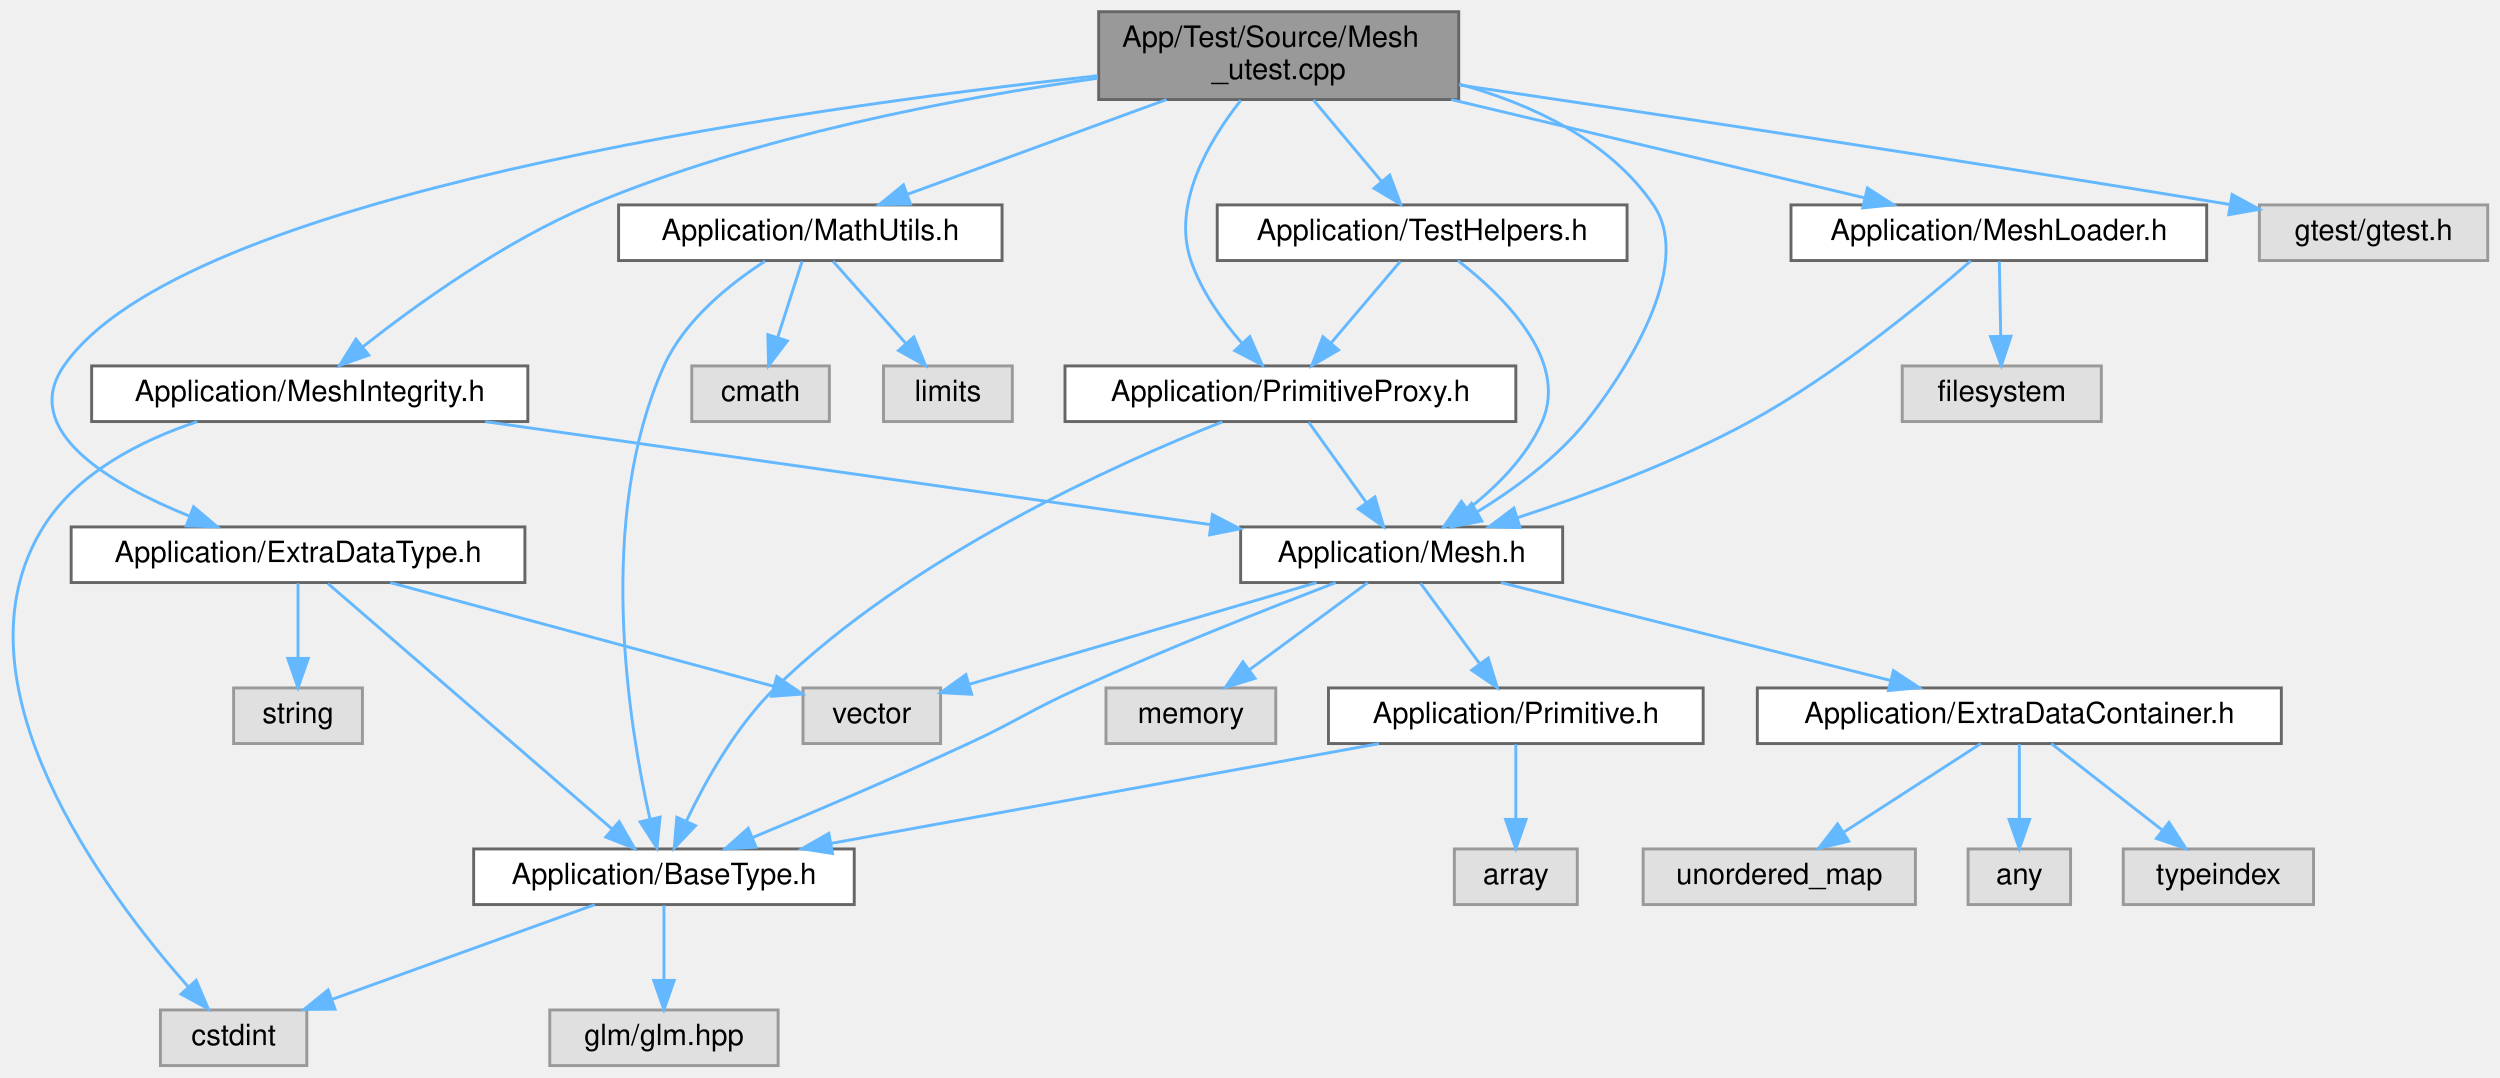
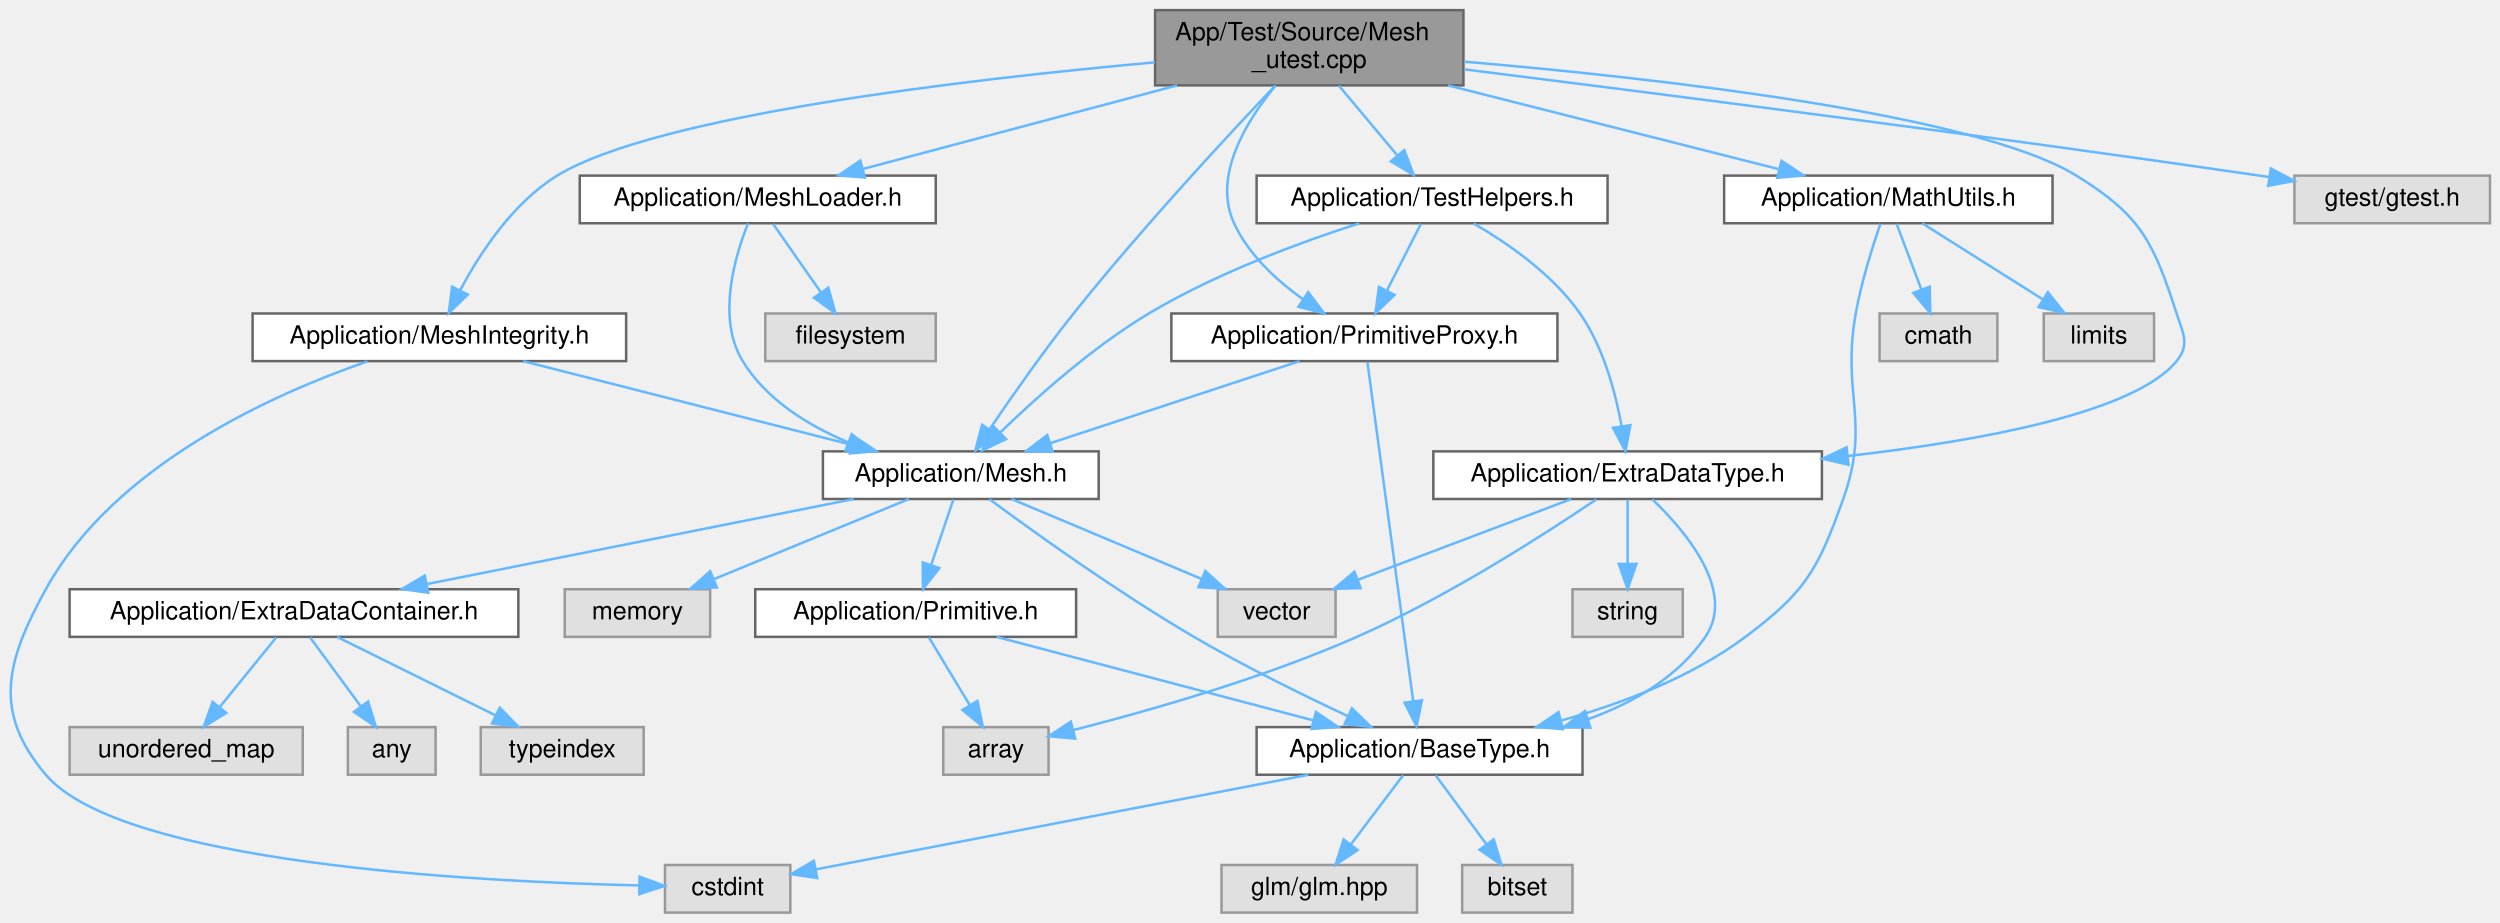
- <svg xmlns="http://www.w3.org/2000/svg" xmlns:xlink="http://www.w3.org/1999/xlink" width="854pt" height="368pt" viewBox="0.00 0.00 853.61 368.00">
+ <svg xmlns="http://www.w3.org/2000/svg" xmlns:xlink="http://www.w3.org/1999/xlink" width="997pt" height="368pt" viewBox="0.00 0.00 997.27 368.00">
  <g id="graph0" class="graph" transform="scale(1 1) rotate(0) translate(4 364)">
    <g id="Node000001" class="node">
      <g id="a_Node000001">
        <a xlink:title=" ">
-           <polygon fill="#999999" stroke="#666666" points="494.11,-360 371.11,-360 371.11,-330 494.11,-330 494.11,-360" />
-           <text text-anchor="start" x="379.11" y="-348" font-family="Helvetica,sans-Serif" font-size="10.00">App/Test/Source/Mesh</text>
-           <text text-anchor="middle" x="432.61" y="-337" font-family="Helvetica,sans-Serif" font-size="10.00">_utest.cpp</text>
+           <polygon fill="#999999" stroke="#666666" points="579.77,-360 456.77,-360 456.77,-330 579.77,-330 579.77,-360" />
+           <text text-anchor="start" x="464.77" y="-348" font-family="Helvetica,sans-Serif" font-size="10.00">App/Test/Source/Mesh</text>
+           <text text-anchor="middle" x="518.27" y="-337" font-family="Helvetica,sans-Serif" font-size="10.00">_utest.cpp</text>
        </a>
      </g>
    </g>
    <g id="Node000002" class="node">
      <g id="a_Node000002">
        <a xlink:href="ExtraDataType_8h.html" target="_top" xlink:title=" ">
-           <polygon fill="white" stroke="#666666" points="175.11,-184 20.11,-184 20.11,-165 175.11,-165 175.11,-184" />
-           <text text-anchor="middle" x="97.61" y="-172" font-family="Helvetica,sans-Serif" font-size="10.00">Application/ExtraDataType.h</text>
+           <polygon fill="white" stroke="#666666" points="722.77,-184 567.77,-184 567.77,-165 722.77,-165 722.77,-184" />
+           <text text-anchor="middle" x="645.27" y="-172" font-family="Helvetica,sans-Serif" font-size="10.00">Application/ExtraDataType.h</text>
        </a>
      </g>
    </g>
    <g id="edge1_Node000001_Node000002" class="edge">
      <g id="a_edge1_Node000001_Node000002">
        <a xlink:title=" ">
-           <path fill="none" stroke="#63b8ff" d="M370.8,-338.13C265.17,-326.61 57.42,-296.97 17.61,-239 2.48,-216.97 32.9,-198.87 60.47,-187.71" />
-           <polygon fill="#63b8ff" stroke="#63b8ff" points="61.94,-190.89 70.03,-184.05 59.44,-184.35 61.94,-190.89" />
-         </a>
-       </g>
-     </g>
-     <g id="Node000008" class="node">
-       <g id="a_Node000008">
+           <path fill="none" stroke="#63b8ff" d="M580.07,-339.46C657.36,-332.83 784.39,-318.56 824.27,-294 850.01,-278.15 854.92,-267.74 864.27,-239 866.88,-230.97 869.61,-226.54 864.27,-220 847.55,-199.54 786.61,-188.25 733.25,-182.17" />
+           <polygon fill="#63b8ff" stroke="#63b8ff" points="733.37,-178.66 723.05,-181.06 732.61,-185.62 733.37,-178.66" />
+         </a>
+       </g>
+     </g>
+     <g id="Node000010" class="node">
+       <g id="a_Node000010">
        <a xlink:href="MathUtils_8h.html" target="_top" xlink:title=" ">
-           <polygon fill="white" stroke="#666666" points="338.11,-294 207.11,-294 207.11,-275 338.11,-275 338.11,-294" />
-           <text text-anchor="middle" x="272.61" y="-282" font-family="Helvetica,sans-Serif" font-size="10.00">Application/MathUtils.h</text>
-         </a>
-       </g>
-     </g>
-     <g id="edge7_Node000001_Node000008" class="edge">
-       <g id="a_edge7_Node000001_Node000008">
-         <a xlink:title=" ">
-           <path fill="none" stroke="#63b8ff" d="M394.29,-329.99C367.35,-320.14 331.67,-307.1 305.92,-297.68" />
-           <polygon fill="#63b8ff" stroke="#63b8ff" points="306.83,-294.29 296.24,-294.14 304.43,-300.86 306.83,-294.29" />
-         </a>
-       </g>
-     </g>
-     <g id="Node000011" class="node">
-       <g id="a_Node000011">
+           <polygon fill="white" stroke="#666666" points="814.77,-294 683.77,-294 683.77,-275 814.77,-275 814.77,-294" />
+           <text text-anchor="middle" x="749.27" y="-282" font-family="Helvetica,sans-Serif" font-size="10.00">Application/MathUtils.h</text>
+         </a>
+       </g>
+     </g>
+     <g id="edge9_Node000001_Node000010" class="edge">
+       <g id="a_edge9_Node000001_Node000010">
+         <a xlink:title=" ">
+           <path fill="none" stroke="#63b8ff" d="M573.6,-329.99C613.98,-319.76 667.98,-306.09 705.41,-296.61" />
+           <polygon fill="#63b8ff" stroke="#63b8ff" points="706.66,-299.9 715.5,-294.05 704.94,-293.12 706.66,-299.9" />
+         </a>
+       </g>
+     </g>
+     <g id="Node000013" class="node">
+       <g id="a_Node000013">
        <a xlink:href="Mesh_8h.html" target="_top" xlink:title=" ">
-           <polygon fill="white" stroke="#666666" points="529.61,-184 419.61,-184 419.61,-165 529.61,-165 529.61,-184" />
-           <text text-anchor="middle" x="474.61" y="-172" font-family="Helvetica,sans-Serif" font-size="10.00">Application/Mesh.h</text>
-         </a>
-       </g>
-     </g>
-     <g id="edge11_Node000001_Node000011" class="edge">
-       <g id="a_edge11_Node000001_Node000011">
-         <a xlink:title=" ">
-           <path fill="none" stroke="#63b8ff" d="M494.24,-335.28C519.16,-328.39 545.54,-316.07 560.61,-294 575.16,-272.69 549.35,-234.64 537.61,-220 527.5,-207.39 512.91,-196.78 500.33,-189.08" />
-           <polygon fill="#63b8ff" stroke="#63b8ff" points="502.01,-186.01 491.6,-184.01 498.49,-192.06 502.01,-186.01" />
-         </a>
-       </g>
-     </g>
-     <g id="Node000019" class="node">
-       <g id="a_Node000019">
-         <a xlink:href="MeshIntegrity_8h.html" target="_top" xlink:title=" ">
-           <polygon fill="white" stroke="#666666" points="176.11,-239 27.11,-239 27.11,-220 176.11,-220 176.11,-239" />
-           <text text-anchor="middle" x="101.61" y="-227" font-family="Helvetica,sans-Serif" font-size="10.00">Application/MeshIntegrity.h</text>
-         </a>
-       </g>
-     </g>
-     <g id="edge22_Node000001_Node000019" class="edge">
-       <g id="a_edge22_Node000001_Node000019">
-         <a xlink:title=" ">
-           <path fill="none" stroke="#63b8ff" d="M370.84,-337.28C322.31,-330.5 253.77,-317.55 197.61,-294 168.18,-281.66 138.11,-260 119.65,-245.46" />
-           <polygon fill="#63b8ff" stroke="#63b8ff" points="121.78,-242.68 111.8,-239.15 117.4,-248.14 121.78,-242.68" />
+           <polygon fill="white" stroke="#666666" points="434.27,-184 324.27,-184 324.27,-165 434.27,-165 434.27,-184" />
+           <text text-anchor="middle" x="379.27" y="-172" font-family="Helvetica,sans-Serif" font-size="10.00">Application/Mesh.h</text>
+         </a>
+       </g>
+     </g>
+     <g id="edge13_Node000001_Node000013" class="edge">
+       <g id="a_edge13_Node000001_Node000013">
+         <a xlink:title=" ">
+           <path fill="none" stroke="#63b8ff" d="M504.66,-329.85C485.87,-310.09 451.28,-272.85 424.27,-239 412.2,-223.87 399.55,-205.79 390.75,-192.8" />
+           <polygon fill="#63b8ff" stroke="#63b8ff" points="393.56,-190.71 385.08,-184.36 387.75,-194.61 393.56,-190.71" />
        </a>
      </g>
    </g>
    <g id="Node000020" class="node">
      <g id="a_Node000020">
+         <a xlink:href="MeshIntegrity_8h.html" target="_top" xlink:title=" ">
+           <polygon fill="white" stroke="#666666" points="245.77,-239 96.77,-239 96.77,-220 245.77,-220 245.77,-239" />
+           <text text-anchor="middle" x="171.27" y="-227" font-family="Helvetica,sans-Serif" font-size="10.00">Application/MeshIntegrity.h</text>
+         </a>
+       </g>
+     </g>
+     <g id="edge24_Node000001_Node000020" class="edge">
+       <g id="a_edge24_Node000001_Node000020">
+         <a xlink:title=" ">
+           <path fill="none" stroke="#63b8ff" d="M456.73,-339.19C380.89,-332.34 257.28,-317.88 218.27,-294 200.59,-283.18 187.41,-263 179.57,-248.29" />
+           <polygon fill="#63b8ff" stroke="#63b8ff" points="182.61,-246.54 175.01,-239.16 176.35,-249.67 182.61,-246.54" />
+         </a>
+       </g>
+     </g>
+     <g id="Node000021" class="node">
+       <g id="a_Node000021">
        <a xlink:href="MeshLoader_8h.html" target="_top" xlink:title=" ">
-           <polygon fill="white" stroke="#666666" points="749.61,-294 607.61,-294 607.61,-275 749.61,-275 749.61,-294" />
-           <text text-anchor="middle" x="678.61" y="-282" font-family="Helvetica,sans-Serif" font-size="10.00">Application/MeshLoader.h</text>
-         </a>
-       </g>
-     </g>
-     <g id="edge25_Node000001_Node000020" class="edge">
-       <g id="a_edge25_Node000001_Node000020">
-         <a xlink:title=" ">
-           <path fill="none" stroke="#63b8ff" d="M491.53,-329.99C534.81,-319.7 592.78,-305.91 632.66,-296.43" />
-           <polygon fill="#63b8ff" stroke="#63b8ff" points="633.72,-299.77 642.64,-294.05 632.1,-292.96 633.72,-299.77" />
-         </a>
-       </g>
-     </g>
-     <g id="Node000022" class="node">
-       <g id="a_Node000022">
-         <a xlink:href="PrimitiveProxy_8h.html" target="_top" xlink:title=" ">
-           <polygon fill="white" stroke="#666666" points="513.61,-239 359.61,-239 359.61,-220 513.61,-220 513.61,-239" />
-           <text text-anchor="middle" x="436.61" y="-227" font-family="Helvetica,sans-Serif" font-size="10.00">Application/PrimitiveProxy.h</text>
-         </a>
-       </g>
-     </g>
-     <g id="edge28_Node000001_Node000022" class="edge">
-       <g id="a_edge28_Node000001_Node000022">
-         <a xlink:title=" ">
-           <path fill="none" stroke="#63b8ff" d="M419.67,-329.74C408.81,-315.98 396.04,-294.43 402.61,-275 406.17,-264.47 413.33,-254.48 420.16,-246.63" />
-           <polygon fill="#63b8ff" stroke="#63b8ff" points="422.74,-249.01 427,-239.31 417.62,-244.23 422.74,-249.01" />
+           <polygon fill="white" stroke="#666666" points="369.27,-294 227.27,-294 227.27,-275 369.27,-275 369.27,-294" />
+           <text text-anchor="middle" x="298.27" y="-282" font-family="Helvetica,sans-Serif" font-size="10.00">Application/MeshLoader.h</text>
+         </a>
+       </g>
+     </g>
+     <g id="edge27_Node000001_Node000021" class="edge">
+       <g id="a_edge27_Node000001_Node000021">
+         <a xlink:title=" ">
+           <path fill="none" stroke="#63b8ff" d="M465.58,-329.99C427.28,-319.8 376.13,-306.2 340.51,-296.73" />
+           <polygon fill="#63b8ff" stroke="#63b8ff" points="341,-293.24 330.44,-294.05 339.2,-300.01 341,-293.24" />
        </a>
      </g>
    </g>
    <g id="Node000023" class="node">
      <g id="a_Node000023">
-         <a xlink:href="TestHelpers_8h.html" target="_top" xlink:title=" ">
-           <polygon fill="white" stroke="#666666" points="551.61,-294 411.61,-294 411.61,-275 551.61,-275 551.61,-294" />
-           <text text-anchor="middle" x="481.61" y="-282" font-family="Helvetica,sans-Serif" font-size="10.00">Application/TestHelpers.h</text>
-         </a>
-       </g>
-     </g>
-     <g id="edge31_Node000001_Node000023" class="edge">
-       <g id="a_edge31_Node000001_Node000023">
-         <a xlink:title=" ">
-           <path fill="none" stroke="#63b8ff" d="M444.47,-329.84C451.51,-321.43 460.47,-310.74 467.82,-301.96" />
-           <polygon fill="#63b8ff" stroke="#63b8ff" points="470.53,-304.18 474.27,-294.27 465.16,-299.68 470.53,-304.18" />
+         <a xlink:href="PrimitiveProxy_8h.html" target="_top" xlink:title=" ">
+           <polygon fill="white" stroke="#666666" points="617.27,-239 463.27,-239 463.27,-220 617.27,-220 617.27,-239" />
+           <text text-anchor="middle" x="540.27" y="-227" font-family="Helvetica,sans-Serif" font-size="10.00">Application/PrimitiveProxy.h</text>
+         </a>
+       </g>
+     </g>
+     <g id="edge30_Node000001_Node000023" class="edge">
+       <g id="a_edge30_Node000001_Node000023">
+         <a xlink:title=" ">
+           <path fill="none" stroke="#63b8ff" d="M504.87,-329.91C493.26,-315.91 479.59,-293.87 488.27,-275 494.02,-262.52 505.18,-252.24 515.7,-244.71" />
+           <polygon fill="#63b8ff" stroke="#63b8ff" points="517.84,-247.49 524.24,-239.05 513.97,-241.65 517.84,-247.49" />
        </a>
      </g>
    </g>
    <g id="Node000024" class="node">
      <g id="a_Node000024">
-         <a xlink:title=" ">
-           <polygon fill="#e0e0e0" stroke="#999999" points="845.61,-294 767.61,-294 767.61,-275 845.61,-275 845.61,-294" />
-           <text text-anchor="middle" x="806.61" y="-282" font-family="Helvetica,sans-Serif" font-size="10.00">gtest/gtest.h</text>
-         </a>
-       </g>
-     </g>
-     <g id="edge34_Node000001_Node000024" class="edge">
-       <g id="a_edge34_Node000001_Node000024">
-         <a xlink:title=" ">
-           <path fill="none" stroke="#63b8ff" d="M494.26,-334.98C557.69,-325.6 659.62,-310.25 757.52,-294.15" />
-           <polygon fill="#63b8ff" stroke="#63b8ff" points="758.29,-297.57 767.59,-292.49 757.15,-290.66 758.29,-297.57" />
+         <a xlink:href="TestHelpers_8h.html" target="_top" xlink:title=" ">
+           <polygon fill="white" stroke="#666666" points="637.27,-294 497.27,-294 497.27,-275 637.27,-275 637.27,-294" />
+           <text text-anchor="middle" x="567.27" y="-282" font-family="Helvetica,sans-Serif" font-size="10.00">Application/TestHelpers.h</text>
+         </a>
+       </g>
+     </g>
+     <g id="edge33_Node000001_Node000024" class="edge">
+       <g id="a_edge33_Node000001_Node000024">
+         <a xlink:title=" ">
+           <path fill="none" stroke="#63b8ff" d="M530.13,-329.84C537.17,-321.43 546.13,-310.74 553.48,-301.96" />
+           <polygon fill="#63b8ff" stroke="#63b8ff" points="556.19,-304.18 559.93,-294.27 550.82,-299.68 556.19,-304.18" />
+         </a>
+       </g>
+     </g>
+     <g id="Node000025" class="node">
+       <g id="a_Node000025">
+         <a xlink:title=" ">
+           <polygon fill="#e0e0e0" stroke="#999999" points="989.27,-294 911.27,-294 911.27,-275 989.27,-275 989.27,-294" />
+           <text text-anchor="middle" x="950.27" y="-282" font-family="Helvetica,sans-Serif" font-size="10.00">gtest/gtest.h</text>
+         </a>
+       </g>
+     </g>
+     <g id="edge37_Node000001_Node000025" class="edge">
+       <g id="a_edge37_Node000001_Node000025">
+         <a xlink:title=" ">
+           <path fill="none" stroke="#63b8ff" d="M580.05,-336.39C655.13,-327.01 785.63,-310.31 897.27,-294 898.54,-293.81 899.83,-293.62 901.13,-293.43" />
+           <polygon fill="#63b8ff" stroke="#63b8ff" points="901.86,-296.86 911.22,-291.89 900.8,-289.94 901.86,-296.86" />
        </a>
      </g>
    </g>
    <g id="Node000003" class="node">
      <g id="a_Node000003">
        <a xlink:href="BaseType_8h.html" target="_top" xlink:title=" ">
-           <polygon fill="white" stroke="#666666" points="287.61,-74 157.61,-74 157.61,-55 287.61,-55 287.61,-74" />
-           <text text-anchor="middle" x="222.61" y="-62" font-family="Helvetica,sans-Serif" font-size="10.00">Application/BaseType.h</text>
+           <polygon fill="white" stroke="#666666" points="627.27,-74 497.27,-74 497.27,-55 627.27,-55 627.27,-74" />
+           <text text-anchor="middle" x="562.27" y="-62" font-family="Helvetica,sans-Serif" font-size="10.00">Application/BaseType.h</text>
        </a>
      </g>
    </g>
    <g id="edge2_Node000002_Node000003" class="edge">
      <g id="a_edge2_Node000002_Node000003">
        <a xlink:title=" ">
-           <path fill="none" stroke="#63b8ff" d="M107.84,-164.66C129.09,-146.3 178.26,-103.81 204.82,-80.87" />
-           <polygon fill="#63b8ff" stroke="#63b8ff" points="207.31,-83.34 212.59,-74.16 202.73,-78.05 207.31,-83.34" />
+           <path fill="none" stroke="#63b8ff" d="M655.14,-164.85C668.34,-152.22 688.73,-128.23 676.27,-110 665.3,-93.94 647.6,-83.68 629.38,-77.12" />
+           <polygon fill="#63b8ff" stroke="#63b8ff" points="630.43,-73.78 619.84,-74.01 628.27,-80.43 630.43,-73.78" />
+         </a>
+       </g>
+     </g>
+     <g id="Node000007" class="node">
+       <g id="a_Node000007">
+         <a xlink:title=" ">
+           <polygon fill="#e0e0e0" stroke="#999999" points="414.27,-74 372.27,-74 372.27,-55 414.27,-55 414.27,-74" />
+           <text text-anchor="middle" x="393.27" y="-62" font-family="Helvetica,sans-Serif" font-size="10.00">array</text>
+         </a>
+       </g>
+     </g>
+     <g id="edge6_Node000002_Node000007" class="edge">
+       <g id="a_edge6_Node000002_Node000007">
+         <a xlink:title=" ">
+           <path fill="none" stroke="#63b8ff" d="M632.82,-164.87C613.23,-151.61 573.69,-126.07 537.27,-110 499.58,-93.37 453.79,-80.36 424.11,-72.81" />
+           <polygon fill="#63b8ff" stroke="#63b8ff" points="424.88,-69.4 414.33,-70.37 423.18,-76.19 424.88,-69.4" />
+         </a>
+       </g>
+     </g>
+     <g id="Node000008" class="node">
+       <g id="a_Node000008">
+         <a xlink:title=" ">
+           <polygon fill="#e0e0e0" stroke="#999999" points="667.27,-129 623.27,-129 623.27,-110 667.27,-110 667.27,-129" />
+           <text text-anchor="middle" x="645.27" y="-117" font-family="Helvetica,sans-Serif" font-size="10.00">string</text>
+         </a>
+       </g>
+     </g>
+     <g id="edge7_Node000002_Node000008" class="edge">
+       <g id="a_edge7_Node000002_Node000008">
+         <a xlink:title=" ">
+           <path fill="none" stroke="#63b8ff" d="M645.27,-164.75C645.27,-157.8 645.27,-147.85 645.27,-139.13" />
+           <polygon fill="#63b8ff" stroke="#63b8ff" points="648.77,-139.09 645.27,-129.09 641.77,-139.09 648.77,-139.09" />
+         </a>
+       </g>
+     </g>
+     <g id="Node000009" class="node">
+       <g id="a_Node000009">
+         <a xlink:title=" ">
+           <polygon fill="#e0e0e0" stroke="#999999" points="528.77,-129 481.77,-129 481.77,-110 528.77,-110 528.77,-129" />
+           <text text-anchor="middle" x="505.27" y="-117" font-family="Helvetica,sans-Serif" font-size="10.00">vector</text>
+         </a>
+       </g>
+     </g>
+     <g id="edge8_Node000002_Node000009" class="edge">
+       <g id="a_edge8_Node000002_Node000009">
+         <a xlink:title=" ">
+           <path fill="none" stroke="#63b8ff" d="M622.78,-164.98C599.75,-156.27 563.73,-142.63 537.64,-132.75" />
+           <polygon fill="#63b8ff" stroke="#63b8ff" points="538.77,-129.44 528.17,-129.17 536.29,-135.98 538.77,-129.44" />
+         </a>
+       </g>
+     </g>
+     <g id="Node000004" class="node">
+       <g id="a_Node000004">
+         <a xlink:title=" ">
+           <polygon fill="#e0e0e0" stroke="#999999" points="561.27,-19 483.27,-19 483.27,0 561.27,0 561.27,-19" />
+           <text text-anchor="middle" x="522.27" y="-7" font-family="Helvetica,sans-Serif" font-size="10.00">glm/glm.hpp</text>
+         </a>
+       </g>
+     </g>
+     <g id="edge3_Node000003_Node000004" class="edge">
+       <g id="a_edge3_Node000003_Node000004">
+         <a xlink:title=" ">
+           <path fill="none" stroke="#63b8ff" d="M555.67,-54.75C550.02,-47.26 541.73,-36.28 534.82,-27.13" />
+           <polygon fill="#63b8ff" stroke="#63b8ff" points="537.57,-24.96 528.75,-19.09 531.98,-29.18 537.57,-24.96" />
+         </a>
+       </g>
+     </g>
+     <g id="Node000005" class="node">
+       <g id="a_Node000005">
+         <a xlink:title=" ">
+           <polygon fill="#e0e0e0" stroke="#999999" points="623.27,-19 579.27,-19 579.27,0 623.27,0 623.27,-19" />
+           <text text-anchor="middle" x="601.27" y="-7" font-family="Helvetica,sans-Serif" font-size="10.00">bitset</text>
+         </a>
+       </g>
+     </g>
+     <g id="edge4_Node000003_Node000005" class="edge">
+       <g id="a_edge4_Node000003_Node000005">
+         <a xlink:title=" ">
+           <path fill="none" stroke="#63b8ff" d="M568.71,-54.75C574.16,-47.34 582.14,-36.5 588.83,-27.41" />
+           <polygon fill="#63b8ff" stroke="#63b8ff" points="591.84,-29.22 594.95,-19.09 586.2,-25.07 591.84,-29.22" />
        </a>
      </g>
    </g>
    <g id="Node000006" class="node">
      <g id="a_Node000006">
        <a xlink:title=" ">
-           <polygon fill="#e0e0e0" stroke="#999999" points="119.61,-129 75.61,-129 75.61,-110 119.61,-110 119.61,-129" />
-           <text text-anchor="middle" x="97.61" y="-117" font-family="Helvetica,sans-Serif" font-size="10.00">string</text>
-         </a>
-       </g>
-     </g>
-     <g id="edge5_Node000002_Node000006" class="edge">
-       <g id="a_edge5_Node000002_Node000006">
-         <a xlink:title=" ">
-           <path fill="none" stroke="#63b8ff" d="M97.61,-164.75C97.61,-157.8 97.61,-147.85 97.61,-139.13" />
-           <polygon fill="#63b8ff" stroke="#63b8ff" points="101.11,-139.09 97.61,-129.09 94.11,-139.09 101.11,-139.09" />
-         </a>
-       </g>
-     </g>
-     <g id="Node000007" class="node">
-       <g id="a_Node000007">
-         <a xlink:title=" ">
-           <polygon fill="#e0e0e0" stroke="#999999" points="317.11,-129 270.11,-129 270.11,-110 317.11,-110 317.11,-129" />
-           <text text-anchor="middle" x="293.61" y="-117" font-family="Helvetica,sans-Serif" font-size="10.00">vector</text>
-         </a>
-       </g>
-     </g>
-     <g id="edge6_Node000002_Node000007" class="edge">
-       <g id="a_edge6_Node000002_Node000007">
-         <a xlink:title=" ">
-           <path fill="none" stroke="#63b8ff" d="M129.1,-164.98C165.01,-155.28 223.46,-139.47 260.16,-129.54" />
-           <polygon fill="#63b8ff" stroke="#63b8ff" points="261.16,-132.9 269.9,-126.91 259.33,-126.14 261.16,-132.9" />
-         </a>
-       </g>
-     </g>
-     <g id="Node000004" class="node">
-       <g id="a_Node000004">
-         <a xlink:title=" ">
-           <polygon fill="#e0e0e0" stroke="#999999" points="261.61,-19 183.61,-19 183.61,0 261.61,0 261.61,-19" />
-           <text text-anchor="middle" x="222.61" y="-7" font-family="Helvetica,sans-Serif" font-size="10.00">glm/glm.hpp</text>
-         </a>
-       </g>
-     </g>
-     <g id="edge3_Node000003_Node000004" class="edge">
-       <g id="a_edge3_Node000003_Node000004">
-         <a xlink:title=" ">
-           <path fill="none" stroke="#63b8ff" d="M222.61,-54.75C222.61,-47.8 222.61,-37.85 222.61,-29.13" />
-           <polygon fill="#63b8ff" stroke="#63b8ff" points="226.11,-29.09 222.61,-19.09 219.11,-29.09 226.11,-29.09" />
-         </a>
-       </g>
-     </g>
-     <g id="Node000005" class="node">
-       <g id="a_Node000005">
-         <a xlink:title=" ">
-           <polygon fill="#e0e0e0" stroke="#999999" points="100.61,-19 50.61,-19 50.61,0 100.61,0 100.61,-19" />
-           <text text-anchor="middle" x="75.61" y="-7" font-family="Helvetica,sans-Serif" font-size="10.00">cstdint</text>
-         </a>
-       </g>
-     </g>
-     <g id="edge4_Node000003_Node000005" class="edge">
-       <g id="a_edge4_Node000003_Node000005">
-         <a xlink:title=" ">
-           <path fill="none" stroke="#63b8ff" d="M198.99,-54.98C174.7,-46.23 136.66,-32.51 109.23,-22.62" />
-           <polygon fill="#63b8ff" stroke="#63b8ff" points="110.25,-19.27 99.66,-19.17 107.88,-25.85 110.25,-19.27" />
-         </a>
-       </g>
-     </g>
-     <g id="edge8_Node000008_Node000003" class="edge">
-       <g id="a_edge8_Node000008_Node000003">
-         <a xlink:title=" ">
-           <path fill="none" stroke="#63b8ff" d="M257.18,-274.8C245.26,-267.11 229.65,-254.69 222.61,-239 199.33,-187.13 210.38,-117.43 217.79,-84.39" />
-           <polygon fill="#63b8ff" stroke="#63b8ff" points="221.28,-84.86 220.2,-74.32 214.47,-83.24 221.28,-84.86" />
-         </a>
-       </g>
-     </g>
-     <g id="Node000009" class="node">
-       <g id="a_Node000009">
-         <a xlink:title=" ">
-           <polygon fill="#e0e0e0" stroke="#999999" points="279.11,-239 232.11,-239 232.11,-220 279.11,-220 279.11,-239" />
-           <text text-anchor="middle" x="255.61" y="-227" font-family="Helvetica,sans-Serif" font-size="10.00">cmath</text>
-         </a>
-       </g>
-     </g>
-     <g id="edge9_Node000008_Node000009" class="edge">
-       <g id="a_edge9_Node000008_Node000009">
-         <a xlink:title=" ">
-           <path fill="none" stroke="#63b8ff" d="M269.8,-274.75C267.55,-267.72 264.31,-257.62 261.49,-248.84" />
-           <polygon fill="#63b8ff" stroke="#63b8ff" points="264.75,-247.54 258.36,-239.09 258.09,-249.68 264.75,-247.54" />
-         </a>
-       </g>
-     </g>
-     <g id="Node000010" class="node">
-       <g id="a_Node000010">
-         <a xlink:title=" ">
-           <polygon fill="#e0e0e0" stroke="#999999" points="341.61,-239 297.61,-239 297.61,-220 341.61,-220 341.61,-239" />
-           <text text-anchor="middle" x="319.61" y="-227" font-family="Helvetica,sans-Serif" font-size="10.00">limits</text>
-         </a>
-       </g>
-     </g>
-     <g id="edge10_Node000008_Node000010" class="edge">
-       <g id="a_edge10_Node000008_Node000010">
-         <a xlink:title=" ">
-           <path fill="none" stroke="#63b8ff" d="M280.37,-274.75C287.08,-267.18 296.95,-256.05 305.11,-246.84" />
-           <polygon fill="#63b8ff" stroke="#63b8ff" points="307.98,-248.89 311.99,-239.09 302.74,-244.25 307.98,-248.89" />
-         </a>
-       </g>
-     </g>
-     <g id="edge12_Node000011_Node000003" class="edge">
-       <g id="a_edge12_Node000011_Node000003">
-         <a xlink:title=" ">
-           <path fill="none" stroke="#63b8ff" d="M452.06,-164.98C429.67,-156.38 394.46,-142.48 364.61,-129 347.4,-121.23 343.74,-117.94 326.61,-110 302,-98.59 273.67,-86.54 252.8,-77.86" />
-           <polygon fill="#63b8ff" stroke="#63b8ff" points="254.07,-74.6 243.49,-74.01 251.39,-81.07 254.07,-74.6" />
-         </a>
-       </g>
-     </g>
-     <g id="edge21_Node000011_Node000007" class="edge">
-       <g id="a_edge21_Node000011_Node000007">
-         <a xlink:title=" ">
-           <path fill="none" stroke="#63b8ff" d="M445.53,-164.98C413.2,-155.52 361.07,-140.25 327.07,-130.3" />
-           <polygon fill="#63b8ff" stroke="#63b8ff" points="327.72,-126.84 317.14,-127.39 325.75,-133.56 327.72,-126.84" />
+           <polygon fill="#e0e0e0" stroke="#999999" points="311.27,-19 261.27,-19 261.27,0 311.27,0 311.27,-19" />
+           <text text-anchor="middle" x="286.27" y="-7" font-family="Helvetica,sans-Serif" font-size="10.00">cstdint</text>
+         </a>
+       </g>
+     </g>
+     <g id="edge5_Node000003_Node000006" class="edge">
+       <g id="a_edge5_Node000003_Node000006">
+         <a xlink:title=" ">
+           <path fill="none" stroke="#63b8ff" d="M517.93,-54.98C463.3,-44.49 371.6,-26.88 321.52,-17.27" />
+           <polygon fill="#63b8ff" stroke="#63b8ff" points="321.98,-13.79 311.5,-15.34 320.66,-20.67 321.98,-13.79" />
+         </a>
+       </g>
+     </g>
+     <g id="edge10_Node000010_Node000003" class="edge">
+       <g id="a_edge10_Node000010_Node000003">
+         <a xlink:title=" ">
+           <path fill="none" stroke="#63b8ff" d="M746.11,-274.77C743.04,-265.89 738.52,-251.68 736.27,-239 730.5,-206.54 742.33,-196.05 731.27,-165 721.22,-136.77 716.27,-127.94 692.27,-110 670.78,-93.93 643.07,-83.39 618.76,-76.63" />
+           <polygon fill="#63b8ff" stroke="#63b8ff" points="619.49,-73.2 608.93,-74.04 617.71,-79.97 619.49,-73.2" />
+         </a>
+       </g>
+     </g>
+     <g id="Node000011" class="node">
+       <g id="a_Node000011">
+         <a xlink:title=" ">
+           <polygon fill="#e0e0e0" stroke="#999999" points="792.77,-239 745.77,-239 745.77,-220 792.77,-220 792.77,-239" />
+           <text text-anchor="middle" x="769.27" y="-227" font-family="Helvetica,sans-Serif" font-size="10.00">cmath</text>
+         </a>
+       </g>
+     </g>
+     <g id="edge11_Node000010_Node000011" class="edge">
+       <g id="a_edge11_Node000010_Node000011">
+         <a xlink:title=" ">
+           <path fill="none" stroke="#63b8ff" d="M752.57,-274.75C755.25,-267.65 759.12,-257.4 762.46,-248.56" />
+           <polygon fill="#63b8ff" stroke="#63b8ff" points="765.77,-249.68 766.03,-239.09 759.22,-247.21 765.77,-249.68" />
        </a>
      </g>
    </g>
    <g id="Node000012" class="node">
      <g id="a_Node000012">
+         <a xlink:title=" ">
+           <polygon fill="#e0e0e0" stroke="#999999" points="855.27,-239 811.27,-239 811.27,-220 855.27,-220 855.27,-239" />
+           <text text-anchor="middle" x="833.27" y="-227" font-family="Helvetica,sans-Serif" font-size="10.00">limits</text>
+         </a>
+       </g>
+     </g>
+     <g id="edge12_Node000010_Node000012" class="edge">
+       <g id="a_edge12_Node000010_Node000012">
+         <a xlink:title=" ">
+           <path fill="none" stroke="#63b8ff" d="M762.77,-274.98C775.67,-266.84 795.37,-254.41 810.67,-244.76" />
+           <polygon fill="#63b8ff" stroke="#63b8ff" points="812.94,-247.47 819.53,-239.17 809.2,-241.55 812.94,-247.47" />
+         </a>
+       </g>
+     </g>
+     <g id="edge14_Node000013_Node000003" class="edge">
+       <g id="a_edge14_Node000013_Node000003">
+         <a xlink:title=" ">
+           <path fill="none" stroke="#63b8ff" d="M390.68,-164.94C407.88,-152.21 441.72,-127.86 472.27,-110 492.2,-98.34 515.61,-86.84 533.55,-78.44" />
+           <polygon fill="#63b8ff" stroke="#63b8ff" points="535.29,-81.49 542.9,-74.12 532.36,-75.14 535.29,-81.49" />
+         </a>
+       </g>
+     </g>
+     <g id="edge23_Node000013_Node000009" class="edge">
+       <g id="a_edge23_Node000013_Node000009">
+         <a xlink:title=" ">
+           <path fill="none" stroke="#63b8ff" d="M399.52,-164.98C419.97,-156.38 451.8,-142.99 475.2,-133.15" />
+           <polygon fill="#63b8ff" stroke="#63b8ff" points="476.8,-136.27 484.66,-129.17 474.08,-129.82 476.8,-136.27" />
+         </a>
+       </g>
+     </g>
+     <g id="Node000014" class="node">
+       <g id="a_Node000014">
        <a xlink:href="ExtraDataContainer_8h.html" target="_top" xlink:title=" ">
-           <polygon fill="white" stroke="#666666" points="775.11,-129 596.11,-129 596.11,-110 775.11,-110 775.11,-129" />
-           <text text-anchor="middle" x="685.61" y="-117" font-family="Helvetica,sans-Serif" font-size="10.00">Application/ExtraDataContainer.h</text>
-         </a>
-       </g>
-     </g>
-     <g id="edge13_Node000011_Node000012" class="edge">
-       <g id="a_edge13_Node000011_Node000012">
-         <a xlink:title=" ">
-           <path fill="none" stroke="#63b8ff" d="M508.51,-164.98C544.62,-155.91 601.93,-141.52 641.53,-131.57" />
-           <polygon fill="#63b8ff" stroke="#63b8ff" points="642.6,-134.91 651.44,-129.08 640.89,-128.12 642.6,-134.91" />
+           <polygon fill="white" stroke="#666666" points="202.77,-129 23.77,-129 23.77,-110 202.77,-110 202.77,-129" />
+           <text text-anchor="middle" x="113.27" y="-117" font-family="Helvetica,sans-Serif" font-size="10.00">Application/ExtraDataContainer.h</text>
+         </a>
+       </g>
+     </g>
+     <g id="edge15_Node000013_Node000014" class="edge">
+       <g id="a_edge15_Node000013_Node000014">
+         <a xlink:title=" ">
+           <path fill="none" stroke="#63b8ff" d="M336.53,-164.98C290.23,-155.76 216.3,-141.03 166.32,-131.07" />
+           <polygon fill="#63b8ff" stroke="#63b8ff" points="166.83,-127.6 156.34,-129.08 165.47,-134.47 166.83,-127.6" />
+         </a>
+       </g>
+     </g>
+     <g id="Node000018" class="node">
+       <g id="a_Node000018">
+         <a xlink:href="Primitive_8h.html" target="_top" xlink:title=" ">
+           <polygon fill="white" stroke="#666666" points="425.27,-129 297.27,-129 297.27,-110 425.27,-110 425.27,-129" />
+           <text text-anchor="middle" x="361.27" y="-117" font-family="Helvetica,sans-Serif" font-size="10.00">Application/Primitive.h</text>
+         </a>
+       </g>
+     </g>
+     <g id="edge19_Node000013_Node000018" class="edge">
+       <g id="a_edge19_Node000013_Node000018">
+         <a xlink:title=" ">
+           <path fill="none" stroke="#63b8ff" d="M376.3,-164.75C373.91,-157.72 370.48,-147.62 367.5,-138.84" />
+           <polygon fill="#63b8ff" stroke="#63b8ff" points="370.72,-137.43 364.19,-129.09 364.09,-139.68 370.72,-137.43" />
+         </a>
+       </g>
+     </g>
+     <g id="Node000019" class="node">
+       <g id="a_Node000019">
+         <a xlink:title=" ">
+           <polygon fill="#e0e0e0" stroke="#999999" points="279.27,-129 221.27,-129 221.27,-110 279.27,-110 279.27,-129" />
+           <text text-anchor="middle" x="250.27" y="-117" font-family="Helvetica,sans-Serif" font-size="10.00">memory</text>
+         </a>
+       </g>
+     </g>
+     <g id="edge22_Node000013_Node000019" class="edge">
+       <g id="a_edge22_Node000013_Node000019">
+         <a xlink:title=" ">
+           <path fill="none" stroke="#63b8ff" d="M358.55,-164.98C337.51,-156.34 304.72,-142.87 280.73,-133.02" />
+           <polygon fill="#63b8ff" stroke="#63b8ff" points="281.95,-129.73 271.37,-129.17 279.29,-136.21 281.95,-129.73" />
+         </a>
+       </g>
+     </g>
+     <g id="Node000015" class="node">
+       <g id="a_Node000015">
+         <a xlink:title=" ">
+           <polygon fill="#e0e0e0" stroke="#999999" points="169.77,-74 134.77,-74 134.77,-55 169.77,-55 169.77,-74" />
+           <text text-anchor="middle" x="152.27" y="-62" font-family="Helvetica,sans-Serif" font-size="10.00">any</text>
+         </a>
+       </g>
+     </g>
+     <g id="edge16_Node000014_Node000015" class="edge">
+       <g id="a_edge16_Node000014_Node000015">
+         <a xlink:title=" ">
+           <path fill="none" stroke="#63b8ff" d="M119.71,-109.75C125.16,-102.34 133.14,-91.5 139.83,-82.41" />
+           <polygon fill="#63b8ff" stroke="#63b8ff" points="142.84,-84.22 145.95,-74.09 137.2,-80.07 142.84,-84.22" />
        </a>
      </g>
    </g>
    <g id="Node000016" class="node">
      <g id="a_Node000016">
-         <a xlink:href="Primitive_8h.html" target="_top" xlink:title=" ">
-           <polygon fill="white" stroke="#666666" points="577.61,-129 449.61,-129 449.61,-110 577.61,-110 577.61,-129" />
-           <text text-anchor="middle" x="513.61" y="-117" font-family="Helvetica,sans-Serif" font-size="10.00">Application/Primitive.h</text>
-         </a>
-       </g>
-     </g>
-     <g id="edge17_Node000011_Node000016" class="edge">
-       <g id="a_edge17_Node000011_Node000016">
-         <a xlink:title=" ">
-           <path fill="none" stroke="#63b8ff" d="M481.05,-164.75C486.5,-157.34 494.47,-146.5 501.17,-137.41" />
-           <polygon fill="#63b8ff" stroke="#63b8ff" points="504.18,-139.22 507.29,-129.09 498.54,-135.07 504.18,-139.22" />
-         </a>
-       </g>
-     </g>
-     <g id="Node000018" class="node">
-       <g id="a_Node000018">
-         <a xlink:title=" ">
-           <polygon fill="#e0e0e0" stroke="#999999" points="431.61,-129 373.61,-129 373.61,-110 431.61,-110 431.61,-129" />
-           <text text-anchor="middle" x="402.61" y="-117" font-family="Helvetica,sans-Serif" font-size="10.00">memory</text>
-         </a>
-       </g>
-     </g>
-     <g id="edge20_Node000011_Node000018" class="edge">
-       <g id="a_edge20_Node000011_Node000018">
-         <a xlink:title=" ">
-           <path fill="none" stroke="#63b8ff" d="M463.04,-164.98C452.19,-157 435.73,-144.88 422.73,-135.31" />
-           <polygon fill="#63b8ff" stroke="#63b8ff" points="424.52,-132.28 414.39,-129.17 420.37,-137.92 424.52,-132.28" />
-         </a>
-       </g>
-     </g>
-     <g id="Node000013" class="node">
-       <g id="a_Node000013">
-         <a xlink:title=" ">
-           <polygon fill="#e0e0e0" stroke="#999999" points="703.11,-74 668.11,-74 668.11,-55 703.11,-55 703.11,-74" />
-           <text text-anchor="middle" x="685.61" y="-62" font-family="Helvetica,sans-Serif" font-size="10.00">any</text>
-         </a>
-       </g>
-     </g>
-     <g id="edge14_Node000012_Node000013" class="edge">
-       <g id="a_edge14_Node000012_Node000013">
-         <a xlink:title=" ">
-           <path fill="none" stroke="#63b8ff" d="M685.61,-109.75C685.61,-102.8 685.61,-92.85 685.61,-84.13" />
-           <polygon fill="#63b8ff" stroke="#63b8ff" points="689.11,-84.09 685.61,-74.09 682.11,-84.09 689.11,-84.09" />
-         </a>
-       </g>
-     </g>
-     <g id="Node000014" class="node">
-       <g id="a_Node000014">
-         <a xlink:title=" ">
-           <polygon fill="#e0e0e0" stroke="#999999" points="786.11,-74 721.11,-74 721.11,-55 786.11,-55 786.11,-74" />
-           <text text-anchor="middle" x="753.61" y="-62" font-family="Helvetica,sans-Serif" font-size="10.00">typeindex</text>
-         </a>
-       </g>
-     </g>
-     <g id="edge15_Node000012_Node000014" class="edge">
-       <g id="a_edge15_Node000012_Node000014">
-         <a xlink:title=" ">
-           <path fill="none" stroke="#63b8ff" d="M696.53,-109.98C706.69,-102.07 722.03,-90.11 734.25,-80.58" />
-           <polygon fill="#63b8ff" stroke="#63b8ff" points="736.75,-83.08 742.48,-74.17 732.45,-77.56 736.75,-83.08" />
-         </a>
-       </g>
-     </g>
-     <g id="Node000015" class="node">
-       <g id="a_Node000015">
-         <a xlink:title=" ">
-           <polygon fill="#e0e0e0" stroke="#999999" points="650.11,-74 557.11,-74 557.11,-55 650.11,-55 650.11,-74" />
-           <text text-anchor="middle" x="603.61" y="-62" font-family="Helvetica,sans-Serif" font-size="10.00">unordered_map</text>
-         </a>
-       </g>
-     </g>
-     <g id="edge16_Node000012_Node000015" class="edge">
-       <g id="a_edge16_Node000012_Node000015">
-         <a xlink:title=" ">
-           <path fill="none" stroke="#63b8ff" d="M672.43,-109.98C659.84,-101.84 640.6,-89.41 625.67,-79.76" />
-           <polygon fill="#63b8ff" stroke="#63b8ff" points="627.32,-76.66 617.02,-74.17 623.52,-82.54 627.32,-76.66" />
-         </a>
-       </g>
-     </g>
-     <g id="edge18_Node000016_Node000003" class="edge">
-       <g id="a_edge18_Node000016_Node000003">
-         <a xlink:title=" ">
-           <path fill="none" stroke="#63b8ff" d="M466.85,-109.98C415.88,-100.7 334.3,-85.84 279.61,-75.88" />
-           <polygon fill="#63b8ff" stroke="#63b8ff" points="280.2,-72.43 269.73,-74.08 278.94,-79.32 280.2,-72.43" />
+         <a xlink:title=" ">
+           <polygon fill="#e0e0e0" stroke="#999999" points="252.77,-74 187.77,-74 187.77,-55 252.77,-55 252.77,-74" />
+           <text text-anchor="middle" x="220.27" y="-62" font-family="Helvetica,sans-Serif" font-size="10.00">typeindex</text>
+         </a>
+       </g>
+     </g>
+     <g id="edge17_Node000014_Node000016" class="edge">
+       <g id="a_edge17_Node000014_Node000016">
+         <a xlink:title=" ">
+           <path fill="none" stroke="#63b8ff" d="M130.46,-109.98C147.52,-101.54 173.9,-88.47 193.67,-78.68" />
+           <polygon fill="#63b8ff" stroke="#63b8ff" points="195.36,-81.75 202.77,-74.17 192.25,-75.47 195.36,-81.75" />
        </a>
      </g>
    </g>
    <g id="Node000017" class="node">
      <g id="a_Node000017">
        <a xlink:title=" ">
-           <polygon fill="#e0e0e0" stroke="#999999" points="534.61,-74 492.61,-74 492.61,-55 534.61,-55 534.61,-74" />
-           <text text-anchor="middle" x="513.61" y="-62" font-family="Helvetica,sans-Serif" font-size="10.00">array</text>
-         </a>
-       </g>
-     </g>
-     <g id="edge19_Node000016_Node000017" class="edge">
-       <g id="a_edge19_Node000016_Node000017">
-         <a xlink:title=" ">
-           <path fill="none" stroke="#63b8ff" d="M513.61,-109.75C513.61,-102.8 513.61,-92.85 513.61,-84.13" />
-           <polygon fill="#63b8ff" stroke="#63b8ff" points="517.11,-84.09 513.61,-74.09 510.11,-84.09 517.11,-84.09" />
-         </a>
-       </g>
-     </g>
-     <g id="edge24_Node000019_Node000005" class="edge">
-       <g id="a_edge24_Node000019_Node000005">
-         <a xlink:title=" ">
-           <path fill="none" stroke="#63b8ff" d="M63.19,-219.96C43.87,-213.52 22.16,-202.5 10.61,-184 -22.38,-131.15 31.76,-58.95 60.07,-26.94" />
-           <polygon fill="#63b8ff" stroke="#63b8ff" points="62.82,-29.11 66.96,-19.36 57.64,-24.41 62.82,-29.11" />
-         </a>
-       </g>
-     </g>
-     <g id="edge23_Node000019_Node000011" class="edge">
-       <g id="a_edge23_Node000019_Node000011">
-         <a xlink:title=" ">
-           <path fill="none" stroke="#63b8ff" d="M161.54,-219.98C229.35,-210.35 339.44,-194.71 409.37,-184.77" />
-           <polygon fill="#63b8ff" stroke="#63b8ff" points="409.98,-188.22 419.39,-183.35 409,-181.29 409.98,-188.22" />
-         </a>
-       </g>
-     </g>
-     <g id="edge26_Node000020_Node000011" class="edge">
-       <g id="a_edge26_Node000020_Node000011">
-         <a xlink:title=" ">
-           <path fill="none" stroke="#63b8ff" d="M669.03,-274.89C653.92,-261.66 623.2,-236.15 593.61,-220 568.37,-206.22 537.97,-194.93 514.22,-187.18" />
-           <polygon fill="#63b8ff" stroke="#63b8ff" points="515.07,-183.77 504.48,-184.07 512.94,-190.44 515.07,-183.77" />
-         </a>
-       </g>
-     </g>
-     <g id="Node000021" class="node">
-       <g id="a_Node000021">
-         <a xlink:title=" ">
-           <polygon fill="#e0e0e0" stroke="#999999" points="713.61,-239 645.61,-239 645.61,-220 713.61,-220 713.61,-239" />
-           <text text-anchor="middle" x="679.61" y="-227" font-family="Helvetica,sans-Serif" font-size="10.00">filesystem</text>
-         </a>
-       </g>
-     </g>
-     <g id="edge27_Node000020_Node000021" class="edge">
-       <g id="a_edge27_Node000020_Node000021">
-         <a xlink:title=" ">
-           <path fill="none" stroke="#63b8ff" d="M678.77,-274.75C678.91,-267.8 679.09,-257.85 679.26,-249.13" />
-           <polygon fill="#63b8ff" stroke="#63b8ff" points="682.76,-249.15 679.45,-239.09 675.76,-249.02 682.76,-249.15" />
-         </a>
-       </g>
-     </g>
-     <g id="edge29_Node000022_Node000003" class="edge">
-       <g id="a_edge29_Node000022_Node000003">
-         <a xlink:title=" ">
-           <path fill="none" stroke="#63b8ff" d="M413.35,-219.9C377.15,-205.6 306.71,-173.98 260.61,-129 247.27,-115.99 236.85,-97.34 230.32,-83.62" />
-           <polygon fill="#63b8ff" stroke="#63b8ff" points="233.4,-81.94 226.1,-74.26 227.02,-84.81 233.4,-81.94" />
-         </a>
-       </g>
-     </g>
-     <g id="edge30_Node000022_Node000011" class="edge">
-       <g id="a_edge30_Node000022_Node000011">
-         <a xlink:title=" ">
-           <path fill="none" stroke="#63b8ff" d="M442.88,-219.75C448.2,-212.34 455.96,-201.5 462.48,-192.41" />
-           <polygon fill="#63b8ff" stroke="#63b8ff" points="465.47,-194.26 468.45,-184.09 459.78,-190.18 465.47,-194.26" />
-         </a>
-       </g>
-     </g>
-     <g id="edge32_Node000023_Node000011" class="edge">
-       <g id="a_edge32_Node000023_Node000011">
-         <a xlink:title=" ">
-           <path fill="none" stroke="#63b8ff" d="M493.83,-274.97C509.01,-263.24 531.85,-241.17 522.61,-220 517.33,-207.92 506.98,-197.65 497.24,-190.03" />
-           <polygon fill="#63b8ff" stroke="#63b8ff" points="499.13,-187.07 488.97,-184.04 495.02,-192.74 499.13,-187.07" />
-         </a>
-       </g>
-     </g>
-     <g id="edge33_Node000023_Node000022" class="edge">
-       <g id="a_edge33_Node000023_Node000022">
-         <a xlink:title=" ">
-           <path fill="none" stroke="#63b8ff" d="M474.18,-274.75C467.76,-267.18 458.3,-256.05 450.49,-246.84" />
-           <polygon fill="#63b8ff" stroke="#63b8ff" points="453.04,-244.45 443.9,-239.09 447.71,-248.98 453.04,-244.45" />
+           <polygon fill="#e0e0e0" stroke="#999999" points="116.77,-74 23.77,-74 23.77,-55 116.77,-55 116.77,-74" />
+           <text text-anchor="middle" x="70.27" y="-62" font-family="Helvetica,sans-Serif" font-size="10.00">unordered_map</text>
+         </a>
+       </g>
+     </g>
+     <g id="edge18_Node000014_Node000017" class="edge">
+       <g id="a_edge18_Node000014_Node000017">
+         <a xlink:title=" ">
+           <path fill="none" stroke="#63b8ff" d="M106.17,-109.75C100.1,-102.26 91.19,-91.28 83.76,-82.13" />
+           <polygon fill="#63b8ff" stroke="#63b8ff" points="86.26,-79.65 77.24,-74.09 80.82,-84.06 86.26,-79.65" />
+         </a>
+       </g>
+     </g>
+     <g id="edge20_Node000018_Node000003" class="edge">
+       <g id="a_edge20_Node000018_Node000003">
+         <a xlink:title=" ">
+           <path fill="none" stroke="#63b8ff" d="M393.57,-109.98C427.9,-100.93 482.33,-86.58 520.04,-76.64" />
+           <polygon fill="#63b8ff" stroke="#63b8ff" points="520.95,-80.02 529.72,-74.08 519.16,-73.25 520.95,-80.02" />
+         </a>
+       </g>
+     </g>
+     <g id="edge21_Node000018_Node000007" class="edge">
+       <g id="a_edge21_Node000018_Node000007">
+         <a xlink:title=" ">
+           <path fill="none" stroke="#63b8ff" d="M366.56,-109.75C370.98,-102.42 377.43,-91.73 382.89,-82.7" />
+           <polygon fill="#63b8ff" stroke="#63b8ff" points="385.91,-84.46 388.09,-74.09 379.92,-80.84 385.91,-84.46" />
+         </a>
+       </g>
+     </g>
+     <g id="edge26_Node000020_Node000006" class="edge">
+       <g id="a_edge26_Node000020_Node000006">
+         <a xlink:title=" ">
+           <path fill="none" stroke="#63b8ff" d="M142.56,-219.89C105.23,-206.97 41.57,-178.62 14.27,-129 -1.58,-100.18 -7.02,-80.06 14.27,-55 44.27,-19.7 184.51,-12.34 251.06,-10.85" />
+           <polygon fill="#63b8ff" stroke="#63b8ff" points="251.14,-14.35 261.07,-10.66 251.01,-7.35 251.14,-14.35" />
+         </a>
+       </g>
+     </g>
+     <g id="edge25_Node000020_Node000013" class="edge">
+       <g id="a_edge25_Node000020_Node000013">
+         <a xlink:title=" ">
+           <path fill="none" stroke="#63b8ff" d="M204.69,-219.98C240.22,-210.93 296.55,-196.58 335.57,-186.64" />
+           <polygon fill="#63b8ff" stroke="#63b8ff" points="336.76,-189.94 345.59,-184.08 335.04,-183.16 336.76,-189.94" />
+         </a>
+       </g>
+     </g>
+     <g id="edge28_Node000021_Node000013" class="edge">
+       <g id="a_edge28_Node000021_Node000013">
+         <a xlink:title=" ">
+           <path fill="none" stroke="#63b8ff" d="M294.42,-274.96C289.22,-262.03 281.75,-237.19 292.27,-220 301.67,-204.64 318.24,-194.36 334.41,-187.6" />
+           <polygon fill="#63b8ff" stroke="#63b8ff" points="335.73,-190.84 343.83,-184.01 333.24,-184.3 335.73,-190.84" />
+         </a>
+       </g>
+     </g>
+     <g id="Node000022" class="node">
+       <g id="a_Node000022">
+         <a xlink:title=" ">
+           <polygon fill="#e0e0e0" stroke="#999999" points="369.27,-239 301.27,-239 301.27,-220 369.27,-220 369.27,-239" />
+           <text text-anchor="middle" x="335.27" y="-227" font-family="Helvetica,sans-Serif" font-size="10.00">filesystem</text>
+         </a>
+       </g>
+     </g>
+     <g id="edge29_Node000021_Node000022" class="edge">
+       <g id="a_edge29_Node000021_Node000022">
+         <a xlink:title=" ">
+           <path fill="none" stroke="#63b8ff" d="M304.38,-274.75C309.55,-267.34 317.12,-256.5 323.47,-247.41" />
+           <polygon fill="#63b8ff" stroke="#63b8ff" points="326.42,-249.29 329.27,-239.09 320.68,-245.29 326.42,-249.29" />
+         </a>
+       </g>
+     </g>
+     <g id="edge31_Node000023_Node000003" class="edge">
+       <g id="a_edge31_Node000023_Node000003">
+         <a xlink:title=" ">
+           <path fill="none" stroke="#63b8ff" d="M541.45,-219.74C544.9,-194.2 554.99,-119.43 559.74,-84.23" />
+           <polygon fill="#63b8ff" stroke="#63b8ff" points="563.21,-84.69 561.08,-74.31 556.28,-83.75 563.21,-84.69" />
+         </a>
+       </g>
+     </g>
+     <g id="edge32_Node000023_Node000013" class="edge">
+       <g id="a_edge32_Node000023_Node000013">
+         <a xlink:title=" ">
+           <path fill="none" stroke="#63b8ff" d="M514.4,-219.98C487.49,-211.13 445.15,-197.19 415.04,-187.28" />
+           <polygon fill="#63b8ff" stroke="#63b8ff" points="415.93,-183.88 405.34,-184.08 413.75,-190.53 415.93,-183.88" />
+         </a>
+       </g>
+     </g>
+     <g id="edge34_Node000024_Node000002" class="edge">
+       <g id="a_edge34_Node000024_Node000002">
+         <a xlink:title=" ">
+           <path fill="none" stroke="#63b8ff" d="M583.86,-274.9C597.16,-267.19 615.36,-254.69 626.27,-239 635.61,-225.57 640.44,-207.47 642.88,-194.03" />
+           <polygon fill="#63b8ff" stroke="#63b8ff" points="646.36,-194.46 644.42,-184.04 639.44,-193.39 646.36,-194.46" />
+         </a>
+       </g>
+     </g>
+     <g id="edge35_Node000024_Node000013" class="edge">
+       <g id="a_edge35_Node000024_Node000013">
+         <a xlink:title=" ">
+           <path fill="none" stroke="#63b8ff" d="M538.21,-274.97C514.64,-267.38 481.05,-255.01 454.27,-239 431.78,-225.56 409.29,-205.39 394.89,-191.41" />
+           <polygon fill="#63b8ff" stroke="#63b8ff" points="397.34,-188.91 387.77,-184.36 392.41,-193.88 397.34,-188.91" />
+         </a>
+       </g>
+     </g>
+     <g id="edge36_Node000024_Node000023" class="edge">
+       <g id="a_edge36_Node000024_Node000023">
+         <a xlink:title=" ">
+           <path fill="none" stroke="#63b8ff" d="M562.81,-274.75C559.16,-267.57 553.86,-257.18 549.32,-248.27" />
+           <polygon fill="#63b8ff" stroke="#63b8ff" points="552.3,-246.41 544.65,-239.09 546.07,-249.59 552.3,-246.41" />
        </a>
      </g>
    </g>
  </g>
</svg>
